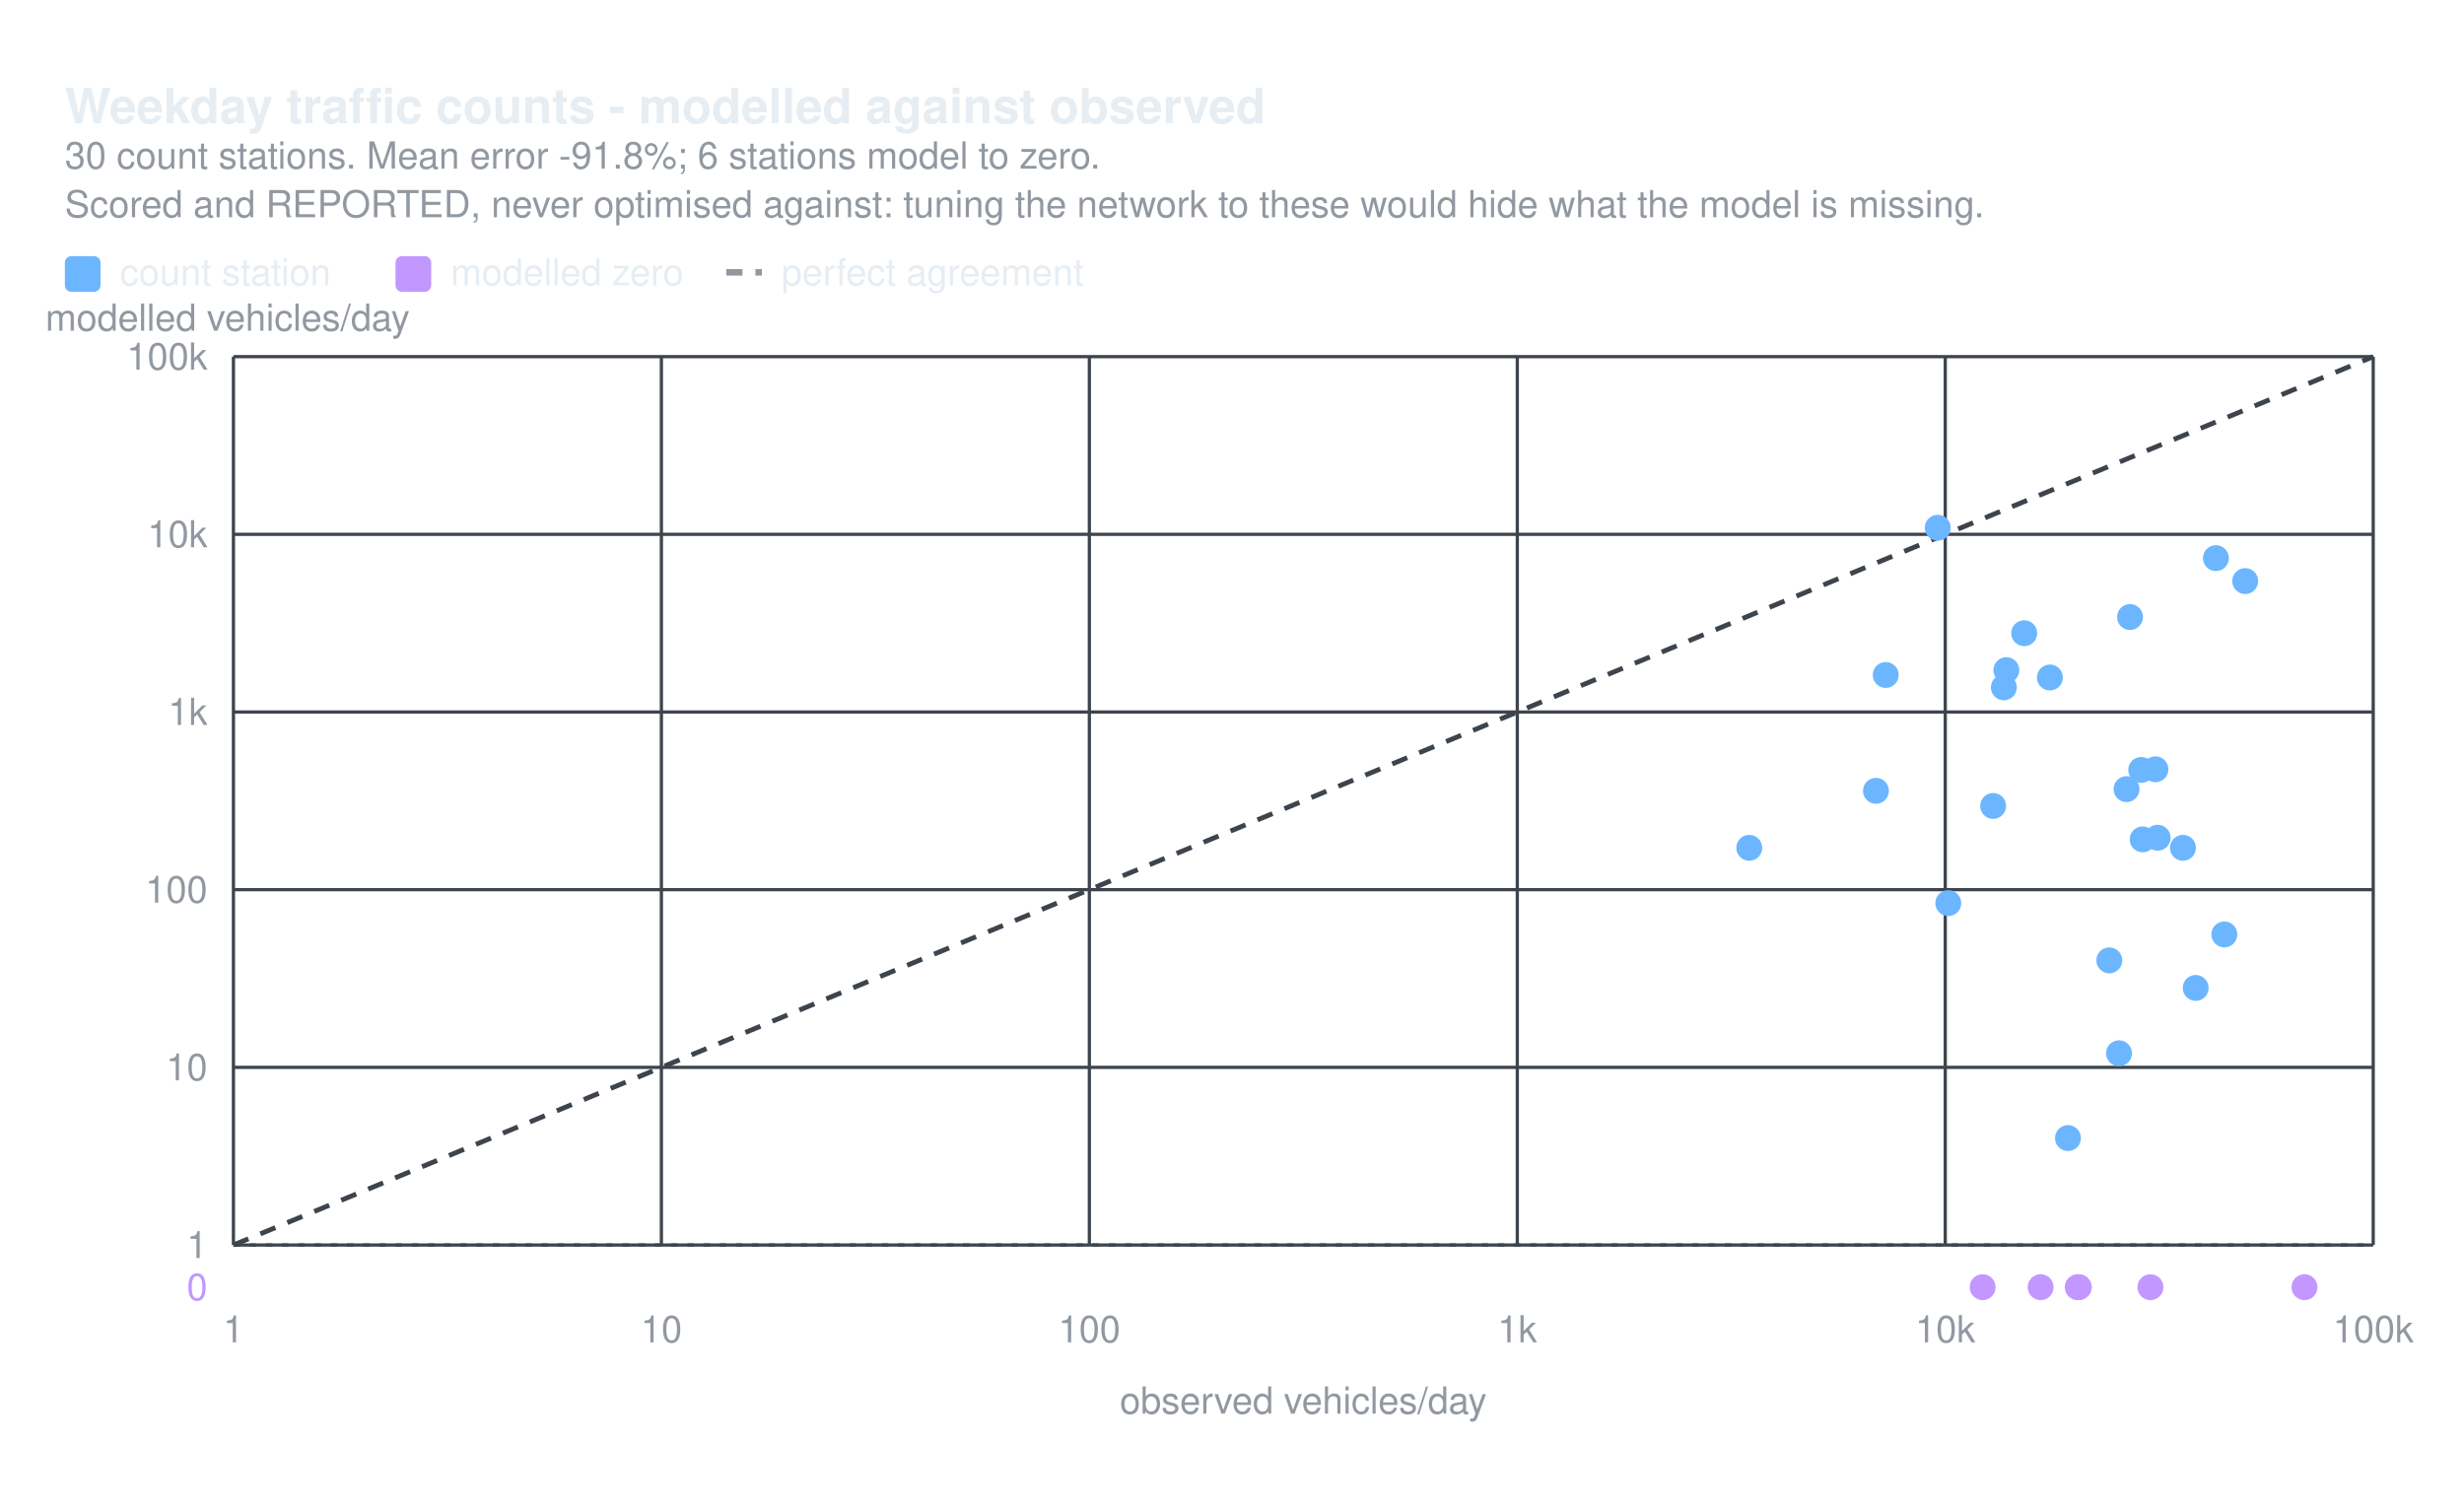
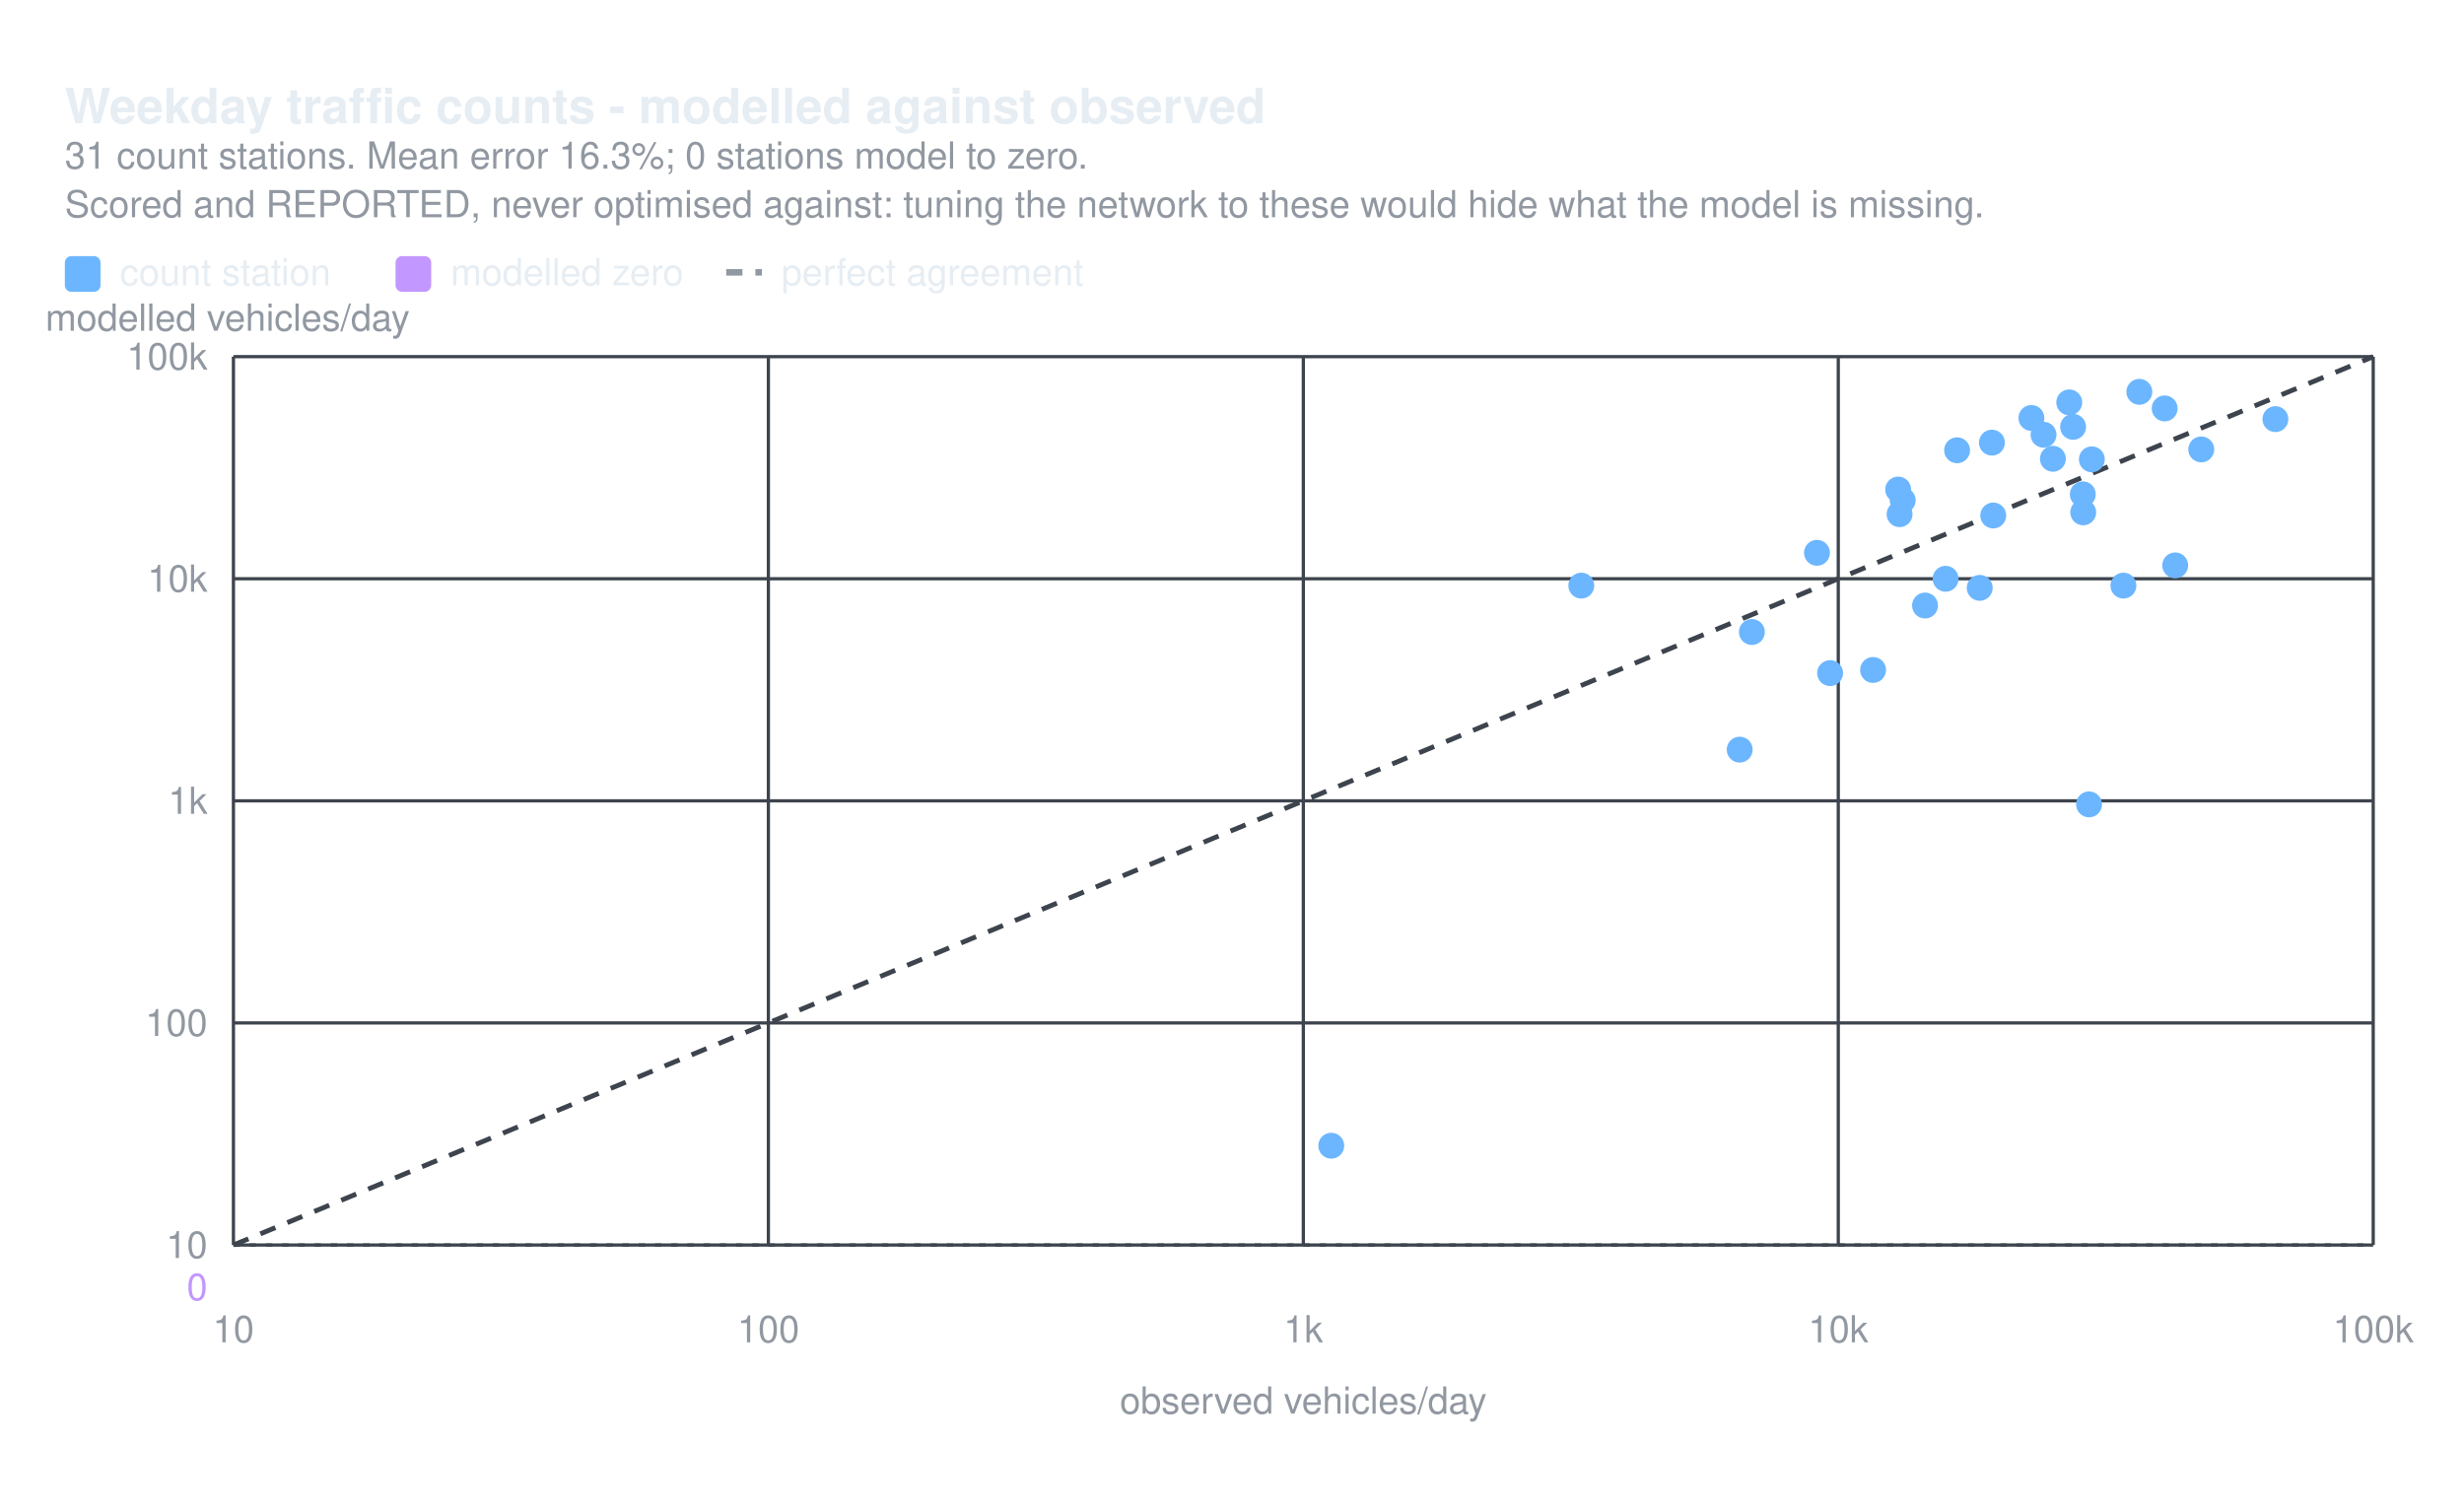
<svg xmlns="http://www.w3.org/2000/svg" width="760" height="466" viewBox="0 0 760 466" font-family="-apple-system, BlinkMacSystemFont, &quot;Segoe UI&quot;, Helvetica, Arial, sans-serif" role="img" aria-label="Traffic counts, modelled against observed">
  <text x="20" y="38" font-size="15" fill="#e6edf3" font-weight="600">Weekday traffic counts - modelled against observed</text>
-   <text x="20" y="52" font-size="11.5" fill="#9198a1">30 count stations. Mean error -91.8%; 6 stations model to zero.</text>
+   <text x="20" y="52" font-size="11.5" fill="#9198a1">31 count stations. Mean error 16.3%; 0 stations model to zero.</text>
  <text x="20" y="67" font-size="11.5" fill="#9198a1">Scored and REPORTED, never optimised against: tuning the network to these would hide what the model is missing.</text>
  <rect x="20" y="79" width="11" height="11" fill="#6cb6ff" rx="2" />
  <text x="37" y="88" font-size="11.5" fill="#e6edf3">count station</text>
  <rect x="122" y="79" width="11" height="11" fill="#c297ff" rx="2" />
  <text x="139" y="88" font-size="11.5" fill="#e6edf3">modelled zero</text>
  <line x1="224" y1="84" x2="235" y2="84" stroke="#9198a1" stroke-width="2" stroke-dasharray="5 4" />
  <text x="241" y="88" font-size="11.5" fill="#e6edf3">perfect agreement</text>
  <line x1="72" y1="110" x2="72" y2="384" stroke="#3d444d" stroke-width="1" />
  <line x1="72" y1="384" x2="732" y2="384" stroke="#3d444d" stroke-width="1" />
-   <text x="72" y="414" font-size="11.5" fill="#9198a1" text-anchor="middle">1</text>
-   <text x="64" y="388" font-size="11.5" fill="#9198a1" text-anchor="end">1</text>
-   <line x1="204" y1="110" x2="204" y2="384" stroke="#3d444d" stroke-width="1" />
-   <line x1="72" y1="329.2" x2="732" y2="329.2" stroke="#3d444d" stroke-width="1" />
-   <text x="204" y="414" font-size="11.5" fill="#9198a1" text-anchor="middle">10</text>
-   <text x="64" y="333.2" font-size="11.5" fill="#9198a1" text-anchor="end">10</text>
-   <line x1="336" y1="110" x2="336" y2="384" stroke="#3d444d" stroke-width="1" />
-   <line x1="72" y1="274.4" x2="732" y2="274.4" stroke="#3d444d" stroke-width="1" />
-   <text x="336" y="414" font-size="11.5" fill="#9198a1" text-anchor="middle">100</text>
-   <text x="64" y="278.4" font-size="11.5" fill="#9198a1" text-anchor="end">100</text>
-   <line x1="468" y1="110" x2="468" y2="384" stroke="#3d444d" stroke-width="1" />
-   <line x1="72" y1="219.6" x2="732" y2="219.6" stroke="#3d444d" stroke-width="1" />
-   <text x="468" y="414" font-size="11.5" fill="#9198a1" text-anchor="middle">1k</text>
-   <text x="64" y="223.6" font-size="11.5" fill="#9198a1" text-anchor="end">1k</text>
-   <line x1="600" y1="110" x2="600" y2="384" stroke="#3d444d" stroke-width="1" />
-   <line x1="72" y1="164.8" x2="732" y2="164.8" stroke="#3d444d" stroke-width="1" />
-   <text x="600" y="414" font-size="11.5" fill="#9198a1" text-anchor="middle">10k</text>
-   <text x="64" y="168.8" font-size="11.5" fill="#9198a1" text-anchor="end">10k</text>
+   <text x="72" y="414" font-size="11.5" fill="#9198a1" text-anchor="middle">10</text>
+   <text x="64" y="388" font-size="11.5" fill="#9198a1" text-anchor="end">10</text>
+   <line x1="237" y1="110" x2="237" y2="384" stroke="#3d444d" stroke-width="1" />
+   <line x1="72" y1="315.5" x2="732" y2="315.5" stroke="#3d444d" stroke-width="1" />
+   <text x="237" y="414" font-size="11.5" fill="#9198a1" text-anchor="middle">100</text>
+   <text x="64" y="319.5" font-size="11.5" fill="#9198a1" text-anchor="end">100</text>
+   <line x1="402" y1="110" x2="402" y2="384" stroke="#3d444d" stroke-width="1" />
+   <line x1="72" y1="247" x2="732" y2="247" stroke="#3d444d" stroke-width="1" />
+   <text x="402" y="414" font-size="11.5" fill="#9198a1" text-anchor="middle">1k</text>
+   <text x="64" y="251" font-size="11.5" fill="#9198a1" text-anchor="end">1k</text>
+   <line x1="567" y1="110" x2="567" y2="384" stroke="#3d444d" stroke-width="1" />
+   <line x1="72" y1="178.5" x2="732" y2="178.5" stroke="#3d444d" stroke-width="1" />
+   <text x="567" y="414" font-size="11.5" fill="#9198a1" text-anchor="middle">10k</text>
+   <text x="64" y="182.5" font-size="11.5" fill="#9198a1" text-anchor="end">10k</text>
  <line x1="732" y1="110" x2="732" y2="384" stroke="#3d444d" stroke-width="1" />
  <line x1="72" y1="110" x2="732" y2="110" stroke="#3d444d" stroke-width="1" />
  <text x="732" y="414" font-size="11.5" fill="#9198a1" text-anchor="middle">100k</text>
  <text x="64" y="114" font-size="11.5" fill="#9198a1" text-anchor="end">100k</text>
  <line x1="72" y1="384" x2="732" y2="110" stroke="#3d444d" stroke-width="1.5" stroke-dasharray="5 4" />
  <line x1="72" y1="384" x2="732" y2="384" stroke="#3d444d" stroke-width="1" stroke-dasharray="2 3" />
  <text x="64" y="401" font-size="11.5" fill="#c297ff" text-anchor="end">0</text>
-   <circle cx="692.51" cy="179.22" r="4" fill="#6cb6ff" />
-   <circle cx="637.85" cy="351.01" r="4" fill="#6cb6ff" />
-   <circle cx="665.51" cy="258.38" r="4" fill="#6cb6ff" />
-   <circle cx="710.81" cy="397" r="4" fill="#c297ff" />
-   <circle cx="578.62" cy="243.91" r="4" fill="#6cb6ff" />
-   <circle cx="539.54" cy="261.49" r="4" fill="#6cb6ff" />
-   <circle cx="673.31" cy="261.49" r="4" fill="#6cb6ff" />
-   <circle cx="677.24" cy="304.7" r="4" fill="#6cb6ff" />
-   <circle cx="653.59" cy="324.86" r="4" fill="#6cb6ff" />
-   <circle cx="629.42" cy="397" r="4" fill="#c297ff" />
-   <circle cx="581.63" cy="208.18" r="4" fill="#6cb6ff" />
-   <circle cx="660.89" cy="258.88" r="4" fill="#6cb6ff" />
-   <circle cx="640.85" cy="397" r="4" fill="#c297ff" />
-   <circle cx="683.48" cy="172.15" r="4" fill="#6cb6ff" />
-   <circle cx="632.27" cy="208.96" r="4" fill="#6cb6ff" />
-   <circle cx="624.35" cy="195.3" r="4" fill="#6cb6ff" />
-   <circle cx="641.19" cy="397" r="4" fill="#c297ff" />
-   <circle cx="655.91" cy="243.39" r="4" fill="#6cb6ff" />
-   <circle cx="663.28" cy="397" r="4" fill="#c297ff" />
-   <circle cx="597.68" cy="162.77" r="4" fill="#6cb6ff" />
-   <circle cx="618.07" cy="212" r="4" fill="#6cb6ff" />
-   <circle cx="611.53" cy="397" r="4" fill="#c297ff" />
-   <circle cx="686.08" cy="288.2" r="4" fill="#6cb6ff" />
-   <circle cx="618.84" cy="206.69" r="4" fill="#6cb6ff" />
-   <circle cx="664.83" cy="237.27" r="4" fill="#6cb6ff" />
-   <circle cx="614.77" cy="248.57" r="4" fill="#6cb6ff" />
-   <circle cx="650.6" cy="296.21" r="4" fill="#6cb6ff" />
-   <circle cx="600.93" cy="278.55" r="4" fill="#6cb6ff" />
-   <circle cx="656.99" cy="190.31" r="4" fill="#6cb6ff" />
-   <circle cx="660.44" cy="237.47" r="4" fill="#6cb6ff" />
+   <circle cx="678.96" cy="138.61" r="4" fill="#6cb6ff" />
+   <circle cx="610.63" cy="181.31" r="4" fill="#6cb6ff" />
+   <circle cx="410.62" cy="353.37" r="4" fill="#6cb6ff" />
+   <circle cx="645.21" cy="141.67" r="4" fill="#6cb6ff" />
+   <circle cx="701.83" cy="129.27" r="4" fill="#6cb6ff" />
+   <circle cx="536.59" cy="231.21" r="4" fill="#6cb6ff" />
+   <circle cx="487.74" cy="180.62" r="4" fill="#6cb6ff" />
+   <circle cx="654.95" cy="180.62" r="4" fill="#6cb6ff" />
+   <circle cx="659.86" cy="120.85" r="4" fill="#6cb6ff" />
+   <circle cx="630.31" cy="134.09" r="4" fill="#6cb6ff" />
+   <circle cx="600.1" cy="178.51" r="4" fill="#6cb6ff" />
+   <circle cx="540.35" cy="194.93" r="4" fill="#6cb6ff" />
+   <circle cx="639.43" cy="131.65" r="4" fill="#6cb6ff" />
+   <circle cx="614.39" cy="136.52" r="4" fill="#6cb6ff" />
+   <circle cx="667.67" cy="125.97" r="4" fill="#6cb6ff" />
+   <circle cx="603.65" cy="138.88" r="4" fill="#6cb6ff" />
+   <circle cx="593.76" cy="186.76" r="4" fill="#6cb6ff" />
+   <circle cx="614.8" cy="158.99" r="4" fill="#6cb6ff" />
+   <circle cx="633.2" cy="141.5" r="4" fill="#6cb6ff" />
+   <circle cx="642.42" cy="152.46" r="4" fill="#6cb6ff" />
+   <circle cx="560.43" cy="170.5" r="4" fill="#6cb6ff" />
+   <circle cx="585.91" cy="158.59" r="4" fill="#6cb6ff" />
+   <circle cx="577.73" cy="206.63" r="4" fill="#6cb6ff" />
+   <circle cx="670.92" cy="174.38" r="4" fill="#6cb6ff" />
+   <circle cx="586.87" cy="154.31" r="4" fill="#6cb6ff" />
+   <circle cx="644.35" cy="248.09" r="4" fill="#6cb6ff" />
+   <circle cx="585.47" cy="150.99" r="4" fill="#6cb6ff" />
+   <circle cx="626.57" cy="128.92" r="4" fill="#6cb6ff" />
+   <circle cx="564.48" cy="207.6" r="4" fill="#6cb6ff" />
+   <circle cx="638.24" cy="124.11" r="4" fill="#6cb6ff" />
+   <circle cx="642.55" cy="158.02" r="4" fill="#6cb6ff" />
  <text x="402" y="436" font-size="11.5" fill="#9198a1" text-anchor="middle">observed vehicles/day</text>
  <text x="14" y="102" font-size="11.5" fill="#9198a1">modelled vehicles/day</text>
</svg>
